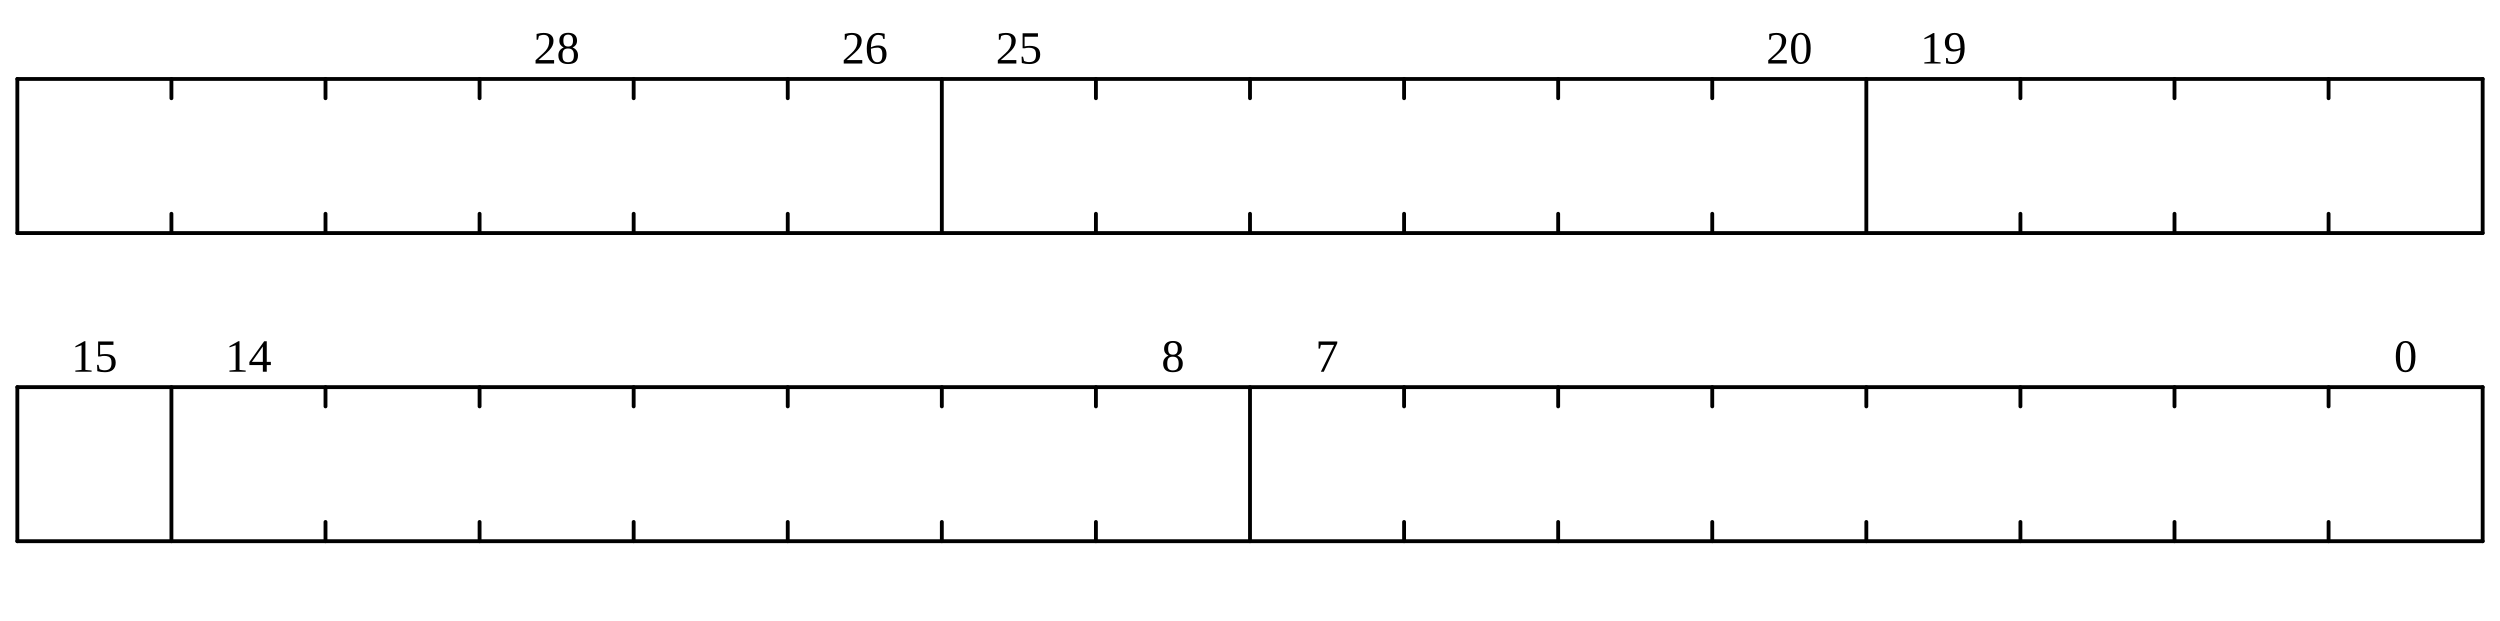
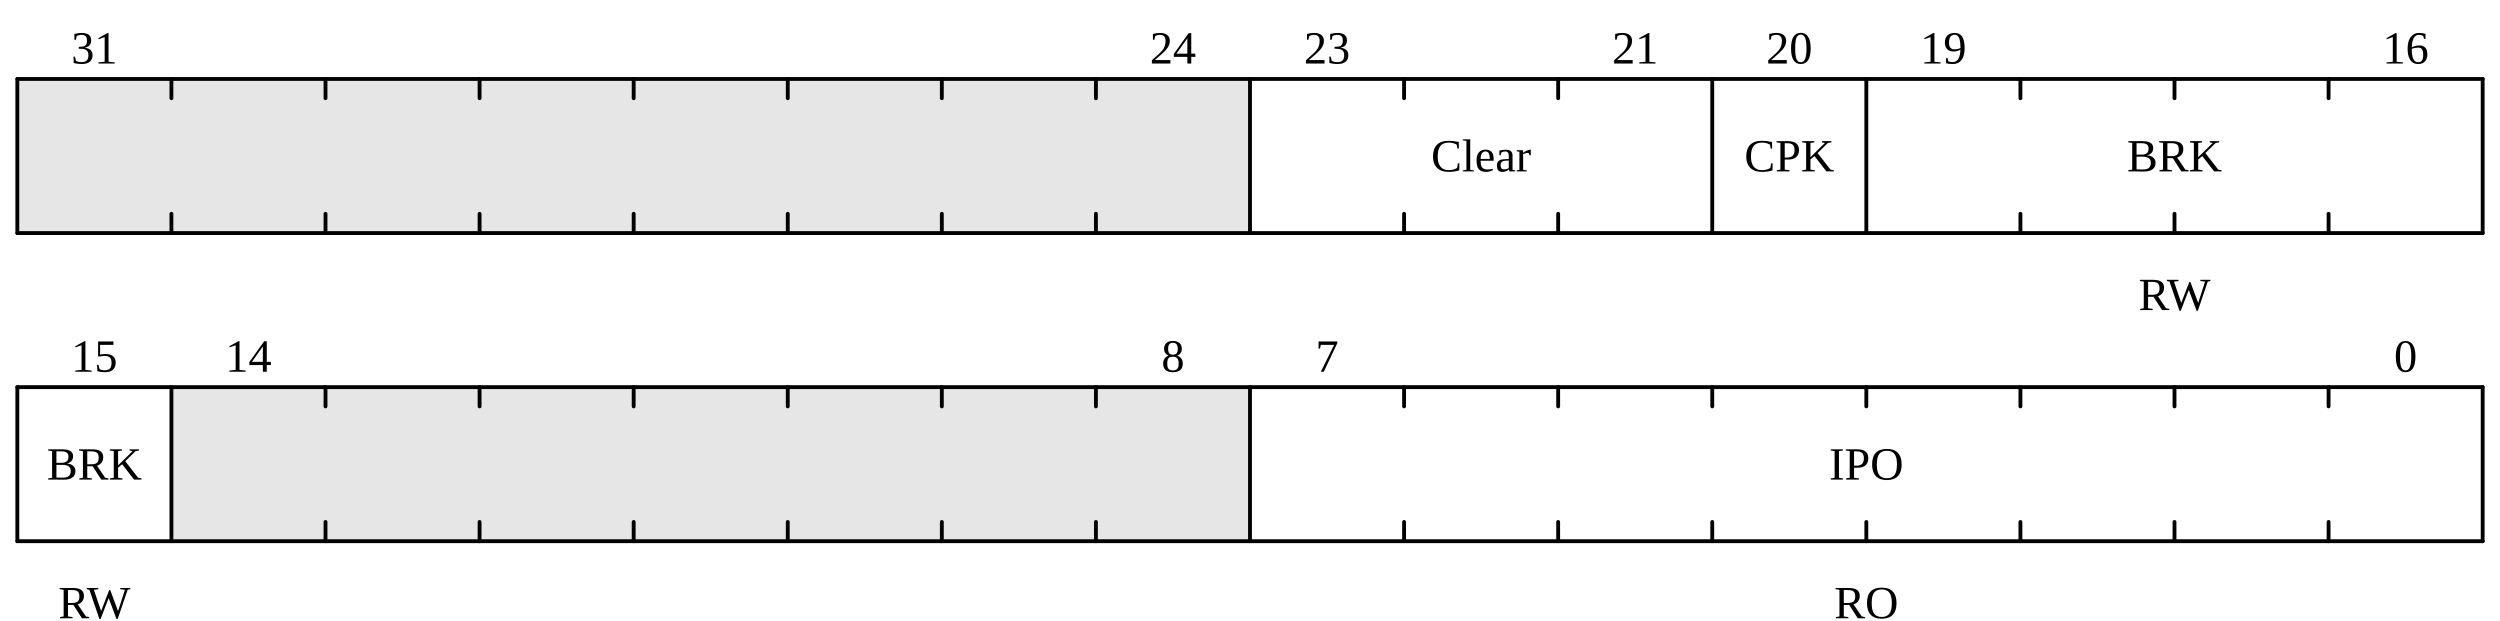
<svg xmlns="http://www.w3.org/2000/svg" width="649" height="161" viewBox="0 0 649 161">
  <g transform="translate(4.5,80.5)">
    <g stroke="black" stroke-width="1" stroke-linecap="round" transform="translate(0,20)">
      <line x2="640" />
      <line y2="40" />
      <line x2="640" y1="40" y2="40" />
      <line x1="640" x2="640" y2="40" />
      <line x1="600" x2="600" y2="5" />
      <line x1="600" x2="600" y1="35" y2="40" />
      <line x1="560" x2="560" y2="5" />
      <line x1="560" x2="560" y1="35" y2="40" />
      <line x1="520" x2="520" y2="5" />
      <line x1="520" x2="520" y1="35" y2="40" />
      <line x1="480" x2="480" y2="5" />
      <line x1="480" x2="480" y1="35" y2="40" />
      <line x1="440" x2="440" y2="5" />
      <line x1="440" x2="440" y1="35" y2="40" />
      <line x1="400" x2="400" y2="5" />
      <line x1="400" x2="400" y1="35" y2="40" />
      <line x1="360" x2="360" y2="5" />
      <line x1="360" x2="360" y1="35" y2="40" />
      <line x1="320" x2="320" y2="40" />
      <line x1="280" x2="280" y2="5" />
      <line x1="280" x2="280" y1="35" y2="40" />
      <line x1="240" x2="240" y2="5" />
      <line x1="240" x2="240" y1="35" y2="40" />
      <line x1="200" x2="200" y2="5" />
      <line x1="200" x2="200" y1="35" y2="40" />
      <line x1="160" x2="160" y2="5" />
      <line x1="160" x2="160" y1="35" y2="40" />
      <line x1="120" x2="120" y2="5" />
      <line x1="120" x2="120" y1="35" y2="40" />
      <line x1="80" x2="80" y2="5" />
      <line x1="80" x2="80" y1="35" y2="40" />
      <line x1="40" x2="40" y2="40" />
    </g>
    <g text-anchor="middle">
-       <g transform="translate(20,16)">
-         <text x="600">0</text>
-         <text x="320">7</text>
-         <text x="280">8</text>
-         <text x="40">14</text>
-         <text x="0">15</text>
+       <g>
+         <g transform="translate(0,20)">
+           <rect style="fill-opacity:0.1" x="40" y="0" width="280" height="40" />
+         </g>
+         <g transform="translate(20,16)">
+           <text x="600">0</text>
+           <text x="320">7</text>
+           <text x="280">8</text>
+           <text x="40">14</text>
+           <text x="0">15</text>
+         </g>
+         <g transform="translate(20,44)">
+           <text x="460">
+             <tspan>IPO</tspan>
+           </text>
+           <text x="0">
+             <tspan>BRK</tspan>
+           </text>
+         </g>
+         <g transform="translate(20,80)">
+           <text x="460">
+             <tspan>RO</tspan>
+           </text>
+           <text x="0">
+             <tspan>RW</tspan>
+           </text>
+         </g>
      </g>
-       <g transform="translate(0,44)" />
-       <g transform="translate(0,73.6)" />
    </g>
  </g>
  <g transform="translate(4.5,0.5)">
    <g stroke="black" stroke-width="1" stroke-linecap="round" transform="translate(0,20)">
      <line x2="640" />
      <line y2="40" />
      <line x2="640" y1="40" y2="40" />
      <line x1="640" x2="640" y2="40" />
      <line x1="600" x2="600" y2="5" />
      <line x1="600" x2="600" y1="35" y2="40" />
      <line x1="560" x2="560" y2="5" />
      <line x1="560" x2="560" y1="35" y2="40" />
      <line x1="520" x2="520" y2="5" />
      <line x1="520" x2="520" y1="35" y2="40" />
      <line x1="480" x2="480" y2="40" />
-       <line x1="440" x2="440" y2="5" />
-       <line x1="440" x2="440" y1="35" y2="40" />
+       <line x1="440" x2="440" y2="40" />
      <line x1="400" x2="400" y2="5" />
      <line x1="400" x2="400" y1="35" y2="40" />
      <line x1="360" x2="360" y2="5" />
      <line x1="360" x2="360" y1="35" y2="40" />
-       <line x1="320" x2="320" y2="5" />
-       <line x1="320" x2="320" y1="35" y2="40" />
+       <line x1="320" x2="320" y2="40" />
      <line x1="280" x2="280" y2="5" />
      <line x1="280" x2="280" y1="35" y2="40" />
-       <line x1="240" x2="240" y2="40" />
+       <line x1="240" x2="240" y2="5" />
+       <line x1="240" x2="240" y1="35" y2="40" />
      <line x1="200" x2="200" y2="5" />
      <line x1="200" x2="200" y1="35" y2="40" />
      <line x1="160" x2="160" y2="5" />
      <line x1="160" x2="160" y1="35" y2="40" />
      <line x1="120" x2="120" y2="5" />
      <line x1="120" x2="120" y1="35" y2="40" />
      <line x1="80" x2="80" y2="5" />
      <line x1="80" x2="80" y1="35" y2="40" />
      <line x1="40" x2="40" y2="5" />
      <line x1="40" x2="40" y1="35" y2="40" />
    </g>
    <g text-anchor="middle">
-       <g transform="translate(20,16)">
-         <text x="480">19</text>
-         <text x="440">20</text>
-         <text x="240">25</text>
-         <text x="200">26</text>
-         <text x="120">28</text>
+       <g>
+         <g transform="translate(0,20)">
+           <rect style="fill-opacity:0.1" x="0" y="0" width="320" height="40" />
+         </g>
+         <g transform="translate(20,16)">
+           <text x="600">16</text>
+           <text x="480">19</text>
+           <text x="440">20</text>
+           <text x="400">21</text>
+           <text x="320">23</text>
+           <text x="280">24</text>
+           <text x="0">31</text>
+         </g>
+         <g transform="translate(20,44)">
+           <text x="540">
+             <tspan>BRK</tspan>
+           </text>
+           <text x="440">
+             <tspan>CPK</tspan>
+           </text>
+           <text x="360">
+             <tspan>Clear</tspan>
+           </text>
+         </g>
+         <g transform="translate(20,80)">
+           <text x="540">
+             <tspan>RW</tspan>
+           </text>
+         </g>
      </g>
-       <g transform="translate(0,44)" />
-       <g transform="translate(0,73.6)" />
    </g>
  </g>
</svg>
